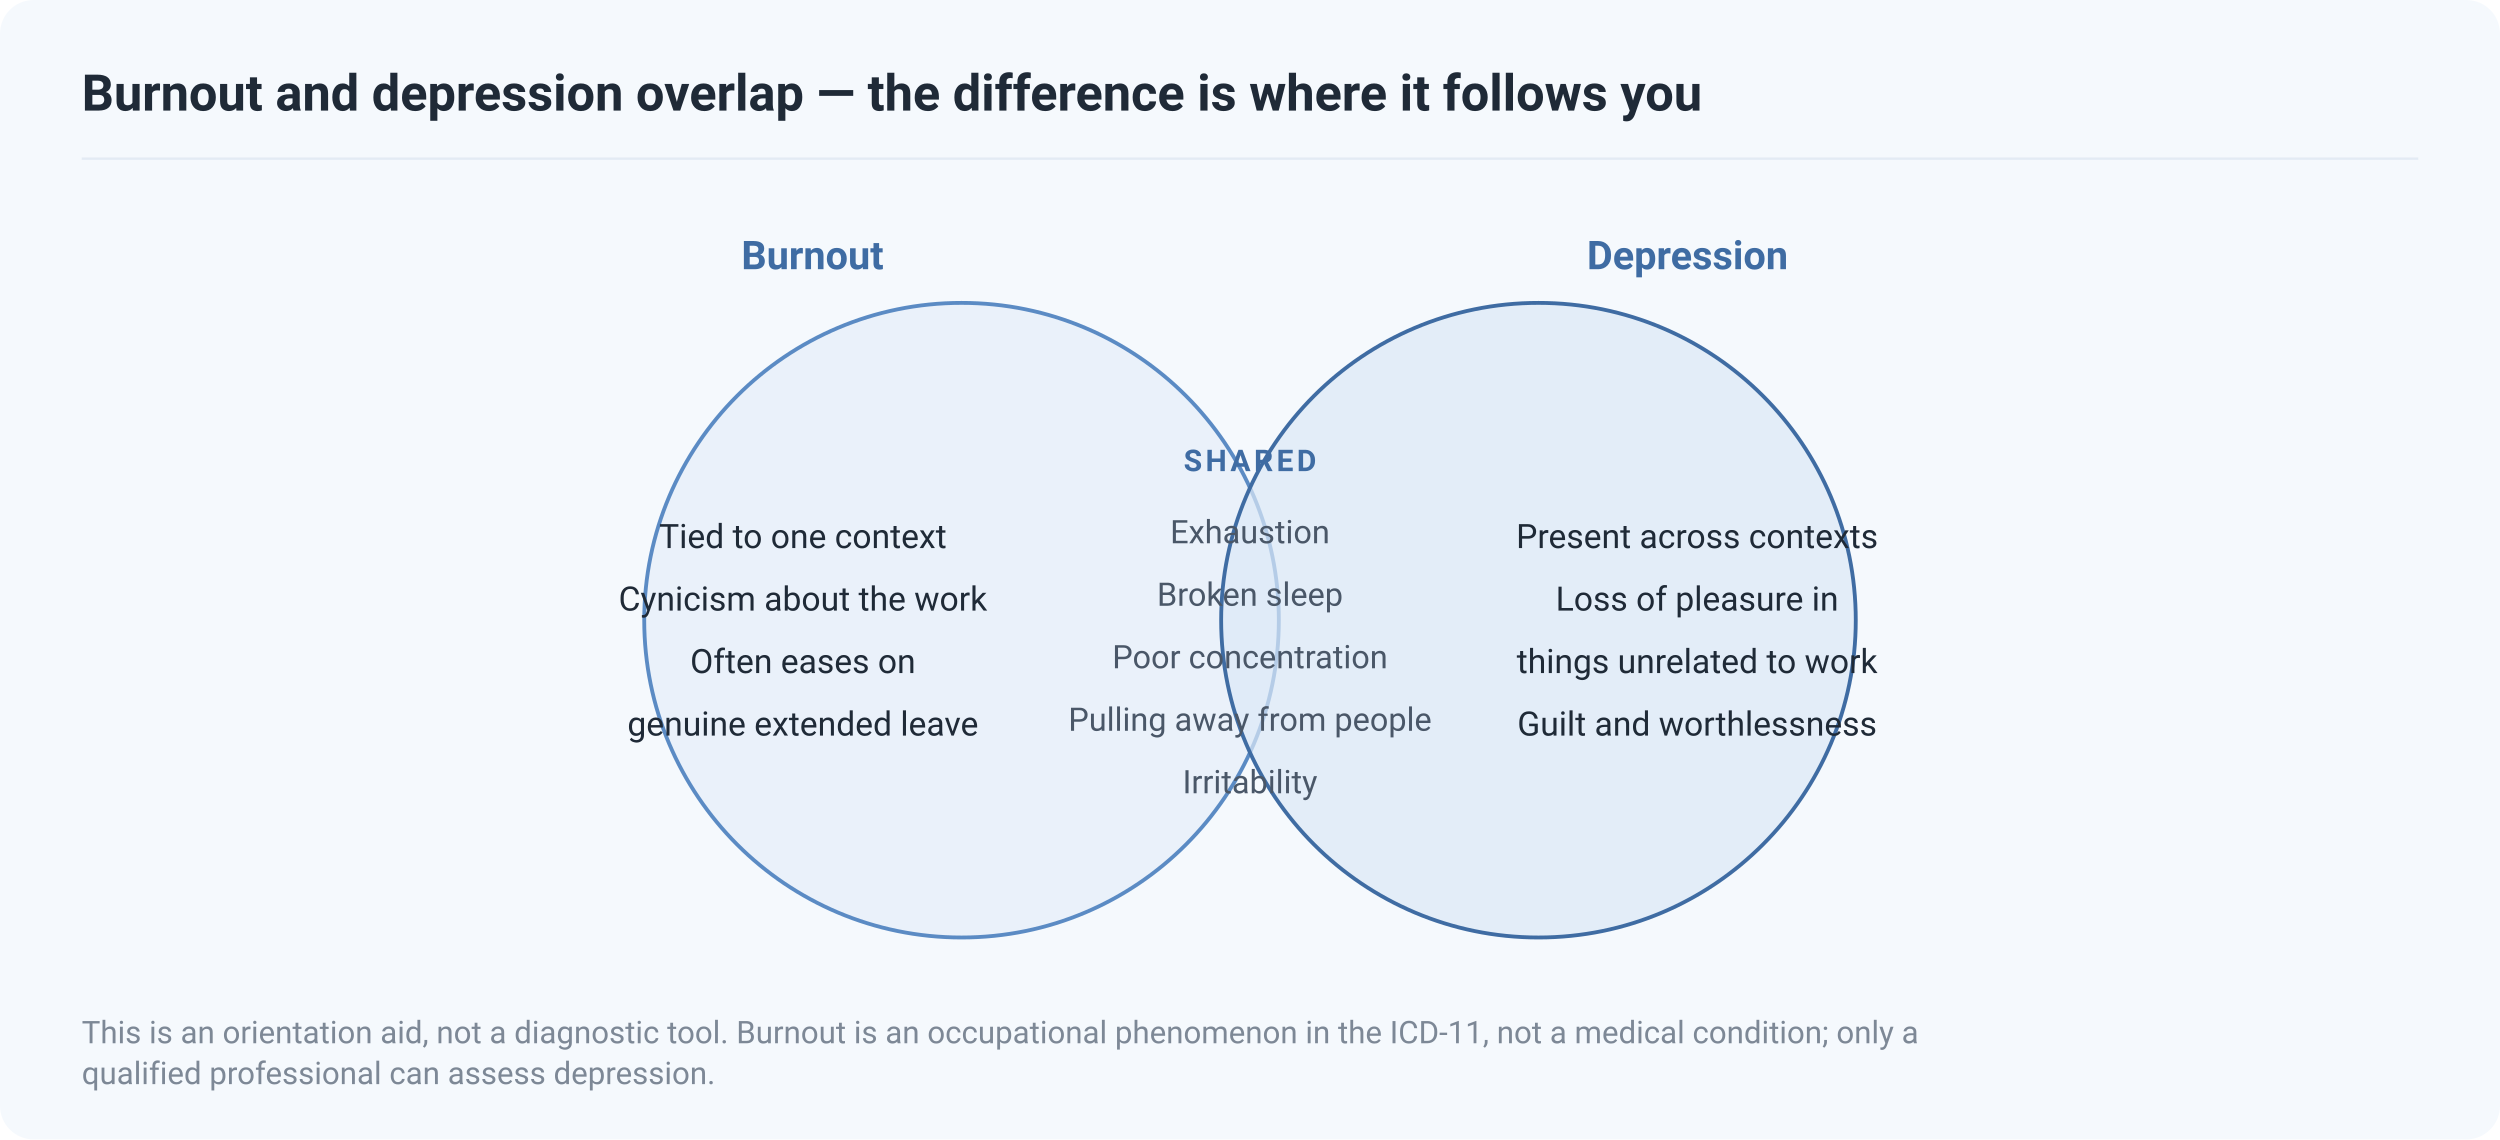
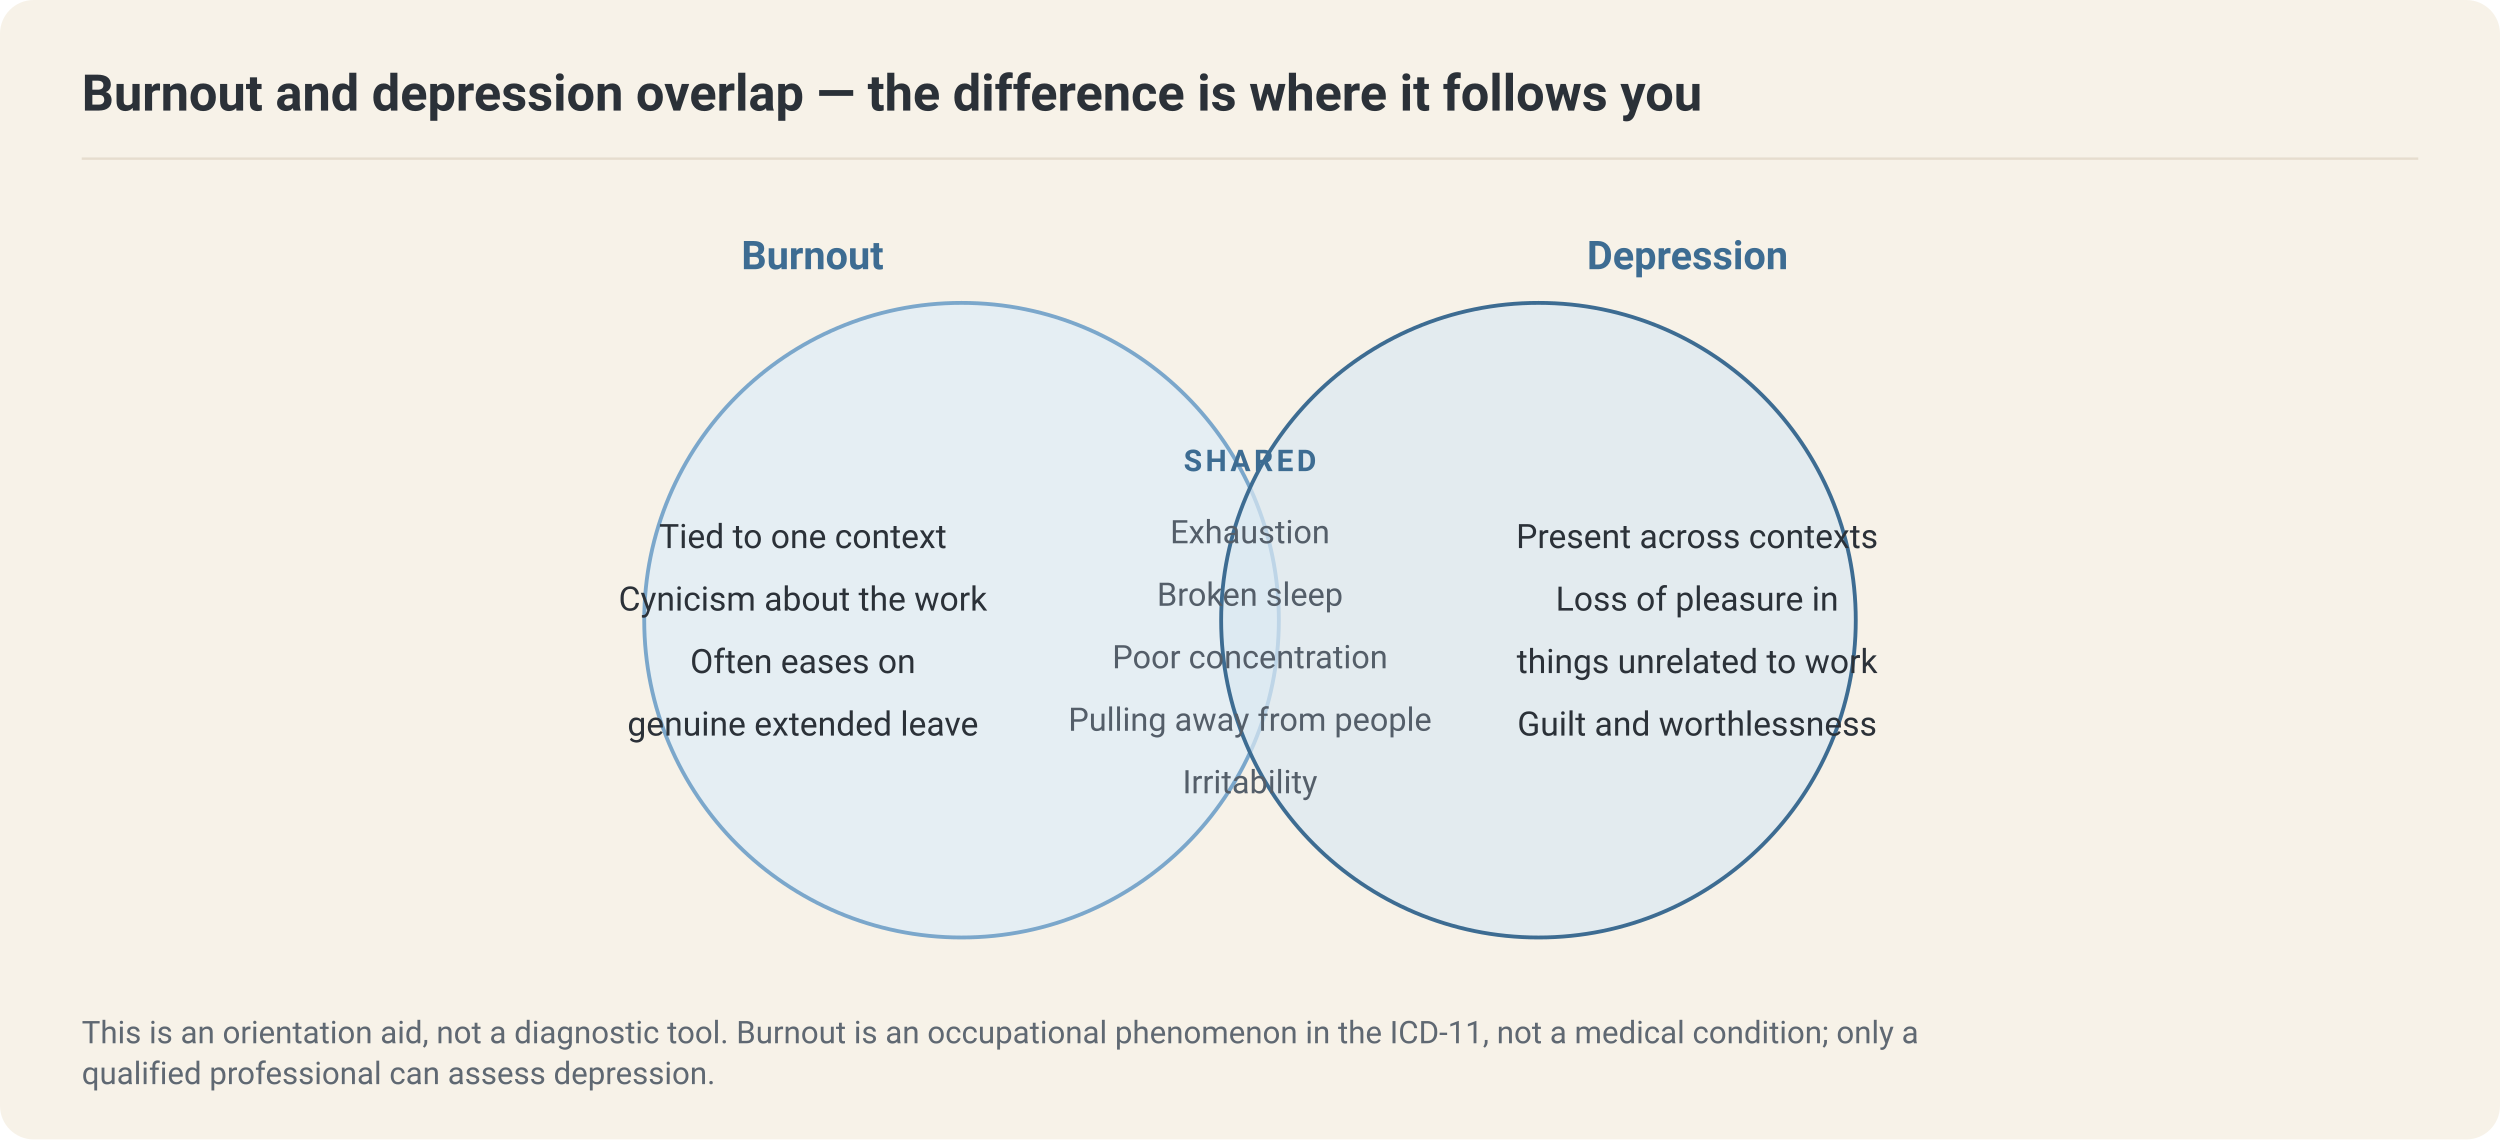
<svg xmlns="http://www.w3.org/2000/svg" viewBox="0 0 1040 474" width="1040" height="474" role="img" aria-labelledby="t d" font-family="-apple-system,BlinkMacSystemFont,'Segoe UI',Roboto,Helvetica,Arial,sans-serif">
-   <rect width="1040" height="474" rx="14" fill="#f5f9fd" />
-   <text x="34" y="46" font-size="21" font-weight="700" fill="#1f2a37">Burnout and depression overlap — the difference is where it follows you</text>
-   <line x1="34" y1="66" x2="1006" y2="66" stroke="#e3ebf4" />
-   <circle cx="400" cy="258" r="132" fill="#e8f0f9" fill-opacity="0.85" stroke="#5b8bc4" stroke-width="1.6" />
-   <circle cx="640" cy="258" r="132" fill="#dce9f7" fill-opacity="0.7" stroke="#3f6ca3" stroke-width="1.6" />
-   <text x="338" y="112" font-size="16.5" font-weight="700" fill="#3f6ca3" text-anchor="middle">Burnout</text>
-   <text x="702" y="112" font-size="16.5" font-weight="700" fill="#3f6ca3" text-anchor="middle">Depression</text>
-   <text x="520" y="196" font-size="12.5" font-weight="700" fill="#3f6ca3" text-anchor="middle" letter-spacing="1.4">SHARED</text>
-   <text x="334" y="228" font-size="14" fill="#1f2a37" text-anchor="middle">Tied to one context</text>
-   <text x="334" y="254" font-size="14" fill="#1f2a37" text-anchor="middle">Cynicism about the work</text>
-   <text x="334" y="280" font-size="14" fill="#1f2a37" text-anchor="middle">Often eases on</text>
-   <text x="334" y="306" font-size="14" fill="#1f2a37" text-anchor="middle">genuine extended leave</text>
-   <text x="520" y="226" font-size="13.5" fill="#4a5768" text-anchor="middle">Exhaustion</text>
-   <text x="520" y="252" font-size="13.5" fill="#4a5768" text-anchor="middle">Broken sleep</text>
-   <text x="520" y="278" font-size="13.5" fill="#4a5768" text-anchor="middle">Poor concentration</text>
-   <text x="520" y="304" font-size="13.5" fill="#4a5768" text-anchor="middle">Pulling away from people</text>
-   <text x="520" y="330" font-size="13.5" fill="#4a5768" text-anchor="middle">Irritability</text>
-   <text x="706" y="228" font-size="14" fill="#1f2a37" text-anchor="middle">Present across contexts</text>
-   <text x="706" y="254" font-size="14" fill="#1f2a37" text-anchor="middle">Loss of pleasure in</text>
-   <text x="706" y="280" font-size="14" fill="#1f2a37" text-anchor="middle">things unrelated to work</text>
-   <text x="706" y="306" font-size="14" fill="#1f2a37" text-anchor="middle">Guilt and worthlessness</text>
-   <text font-size="13" fill="#7d8896">
+   <rect width="1040" height="474" rx="14" fill="#f7f2e8" />
+   <text x="34" y="46" font-size="21" font-weight="700" fill="#2b3138">Burnout and depression overlap — the difference is where it follows you</text>
+   <line x1="34" y1="66" x2="1006" y2="66" stroke="#e6ddce" />
+   <circle cx="400" cy="258" r="132" fill="#e2edf4" fill-opacity="0.85" stroke="#7ba7cb" stroke-width="1.6" />
+   <circle cx="640" cy="258" r="132" fill="#dbe9f2" fill-opacity="0.7" stroke="#3d6c92" stroke-width="1.6" />
+   <text x="338" y="112" font-size="16.5" font-weight="700" fill="#3d6c92" text-anchor="middle">Burnout</text>
+   <text x="702" y="112" font-size="16.5" font-weight="700" fill="#3d6c92" text-anchor="middle">Depression</text>
+   <text x="520" y="196" font-size="12.5" font-weight="700" fill="#3d6c92" text-anchor="middle" letter-spacing="1.4">SHARED</text>
+   <text x="334" y="228" font-size="14" fill="#2b3138" text-anchor="middle">Tied to one context</text>
+   <text x="334" y="254" font-size="14" fill="#2b3138" text-anchor="middle">Cynicism about the work</text>
+   <text x="334" y="280" font-size="14" fill="#2b3138" text-anchor="middle">Often eases on</text>
+   <text x="334" y="306" font-size="14" fill="#2b3138" text-anchor="middle">genuine extended leave</text>
+   <text x="520" y="226" font-size="13.5" fill="#545e69" text-anchor="middle">Exhaustion</text>
+   <text x="520" y="252" font-size="13.5" fill="#545e69" text-anchor="middle">Broken sleep</text>
+   <text x="520" y="278" font-size="13.5" fill="#545e69" text-anchor="middle">Poor concentration</text>
+   <text x="520" y="304" font-size="13.5" fill="#545e69" text-anchor="middle">Pulling away from people</text>
+   <text x="520" y="330" font-size="13.5" fill="#545e69" text-anchor="middle">Irritability</text>
+   <text x="706" y="228" font-size="14" fill="#2b3138" text-anchor="middle">Present across contexts</text>
+   <text x="706" y="254" font-size="14" fill="#2b3138" text-anchor="middle">Loss of pleasure in</text>
+   <text x="706" y="280" font-size="14" fill="#2b3138" text-anchor="middle">things unrelated to work</text>
+   <text x="706" y="306" font-size="14" fill="#2b3138" text-anchor="middle">Guilt and worthlessness</text>
+   <text font-size="13" fill="#5f6872">
    <tspan x="34" y="434">This is an orientation aid, not a diagnostic tool. Burnout is an occupational phenomenon in the ICD-11, not a medical condition; only a</tspan>
    <tspan x="34" y="451">qualified professional can assess depression.</tspan>
  </text>
</svg>
